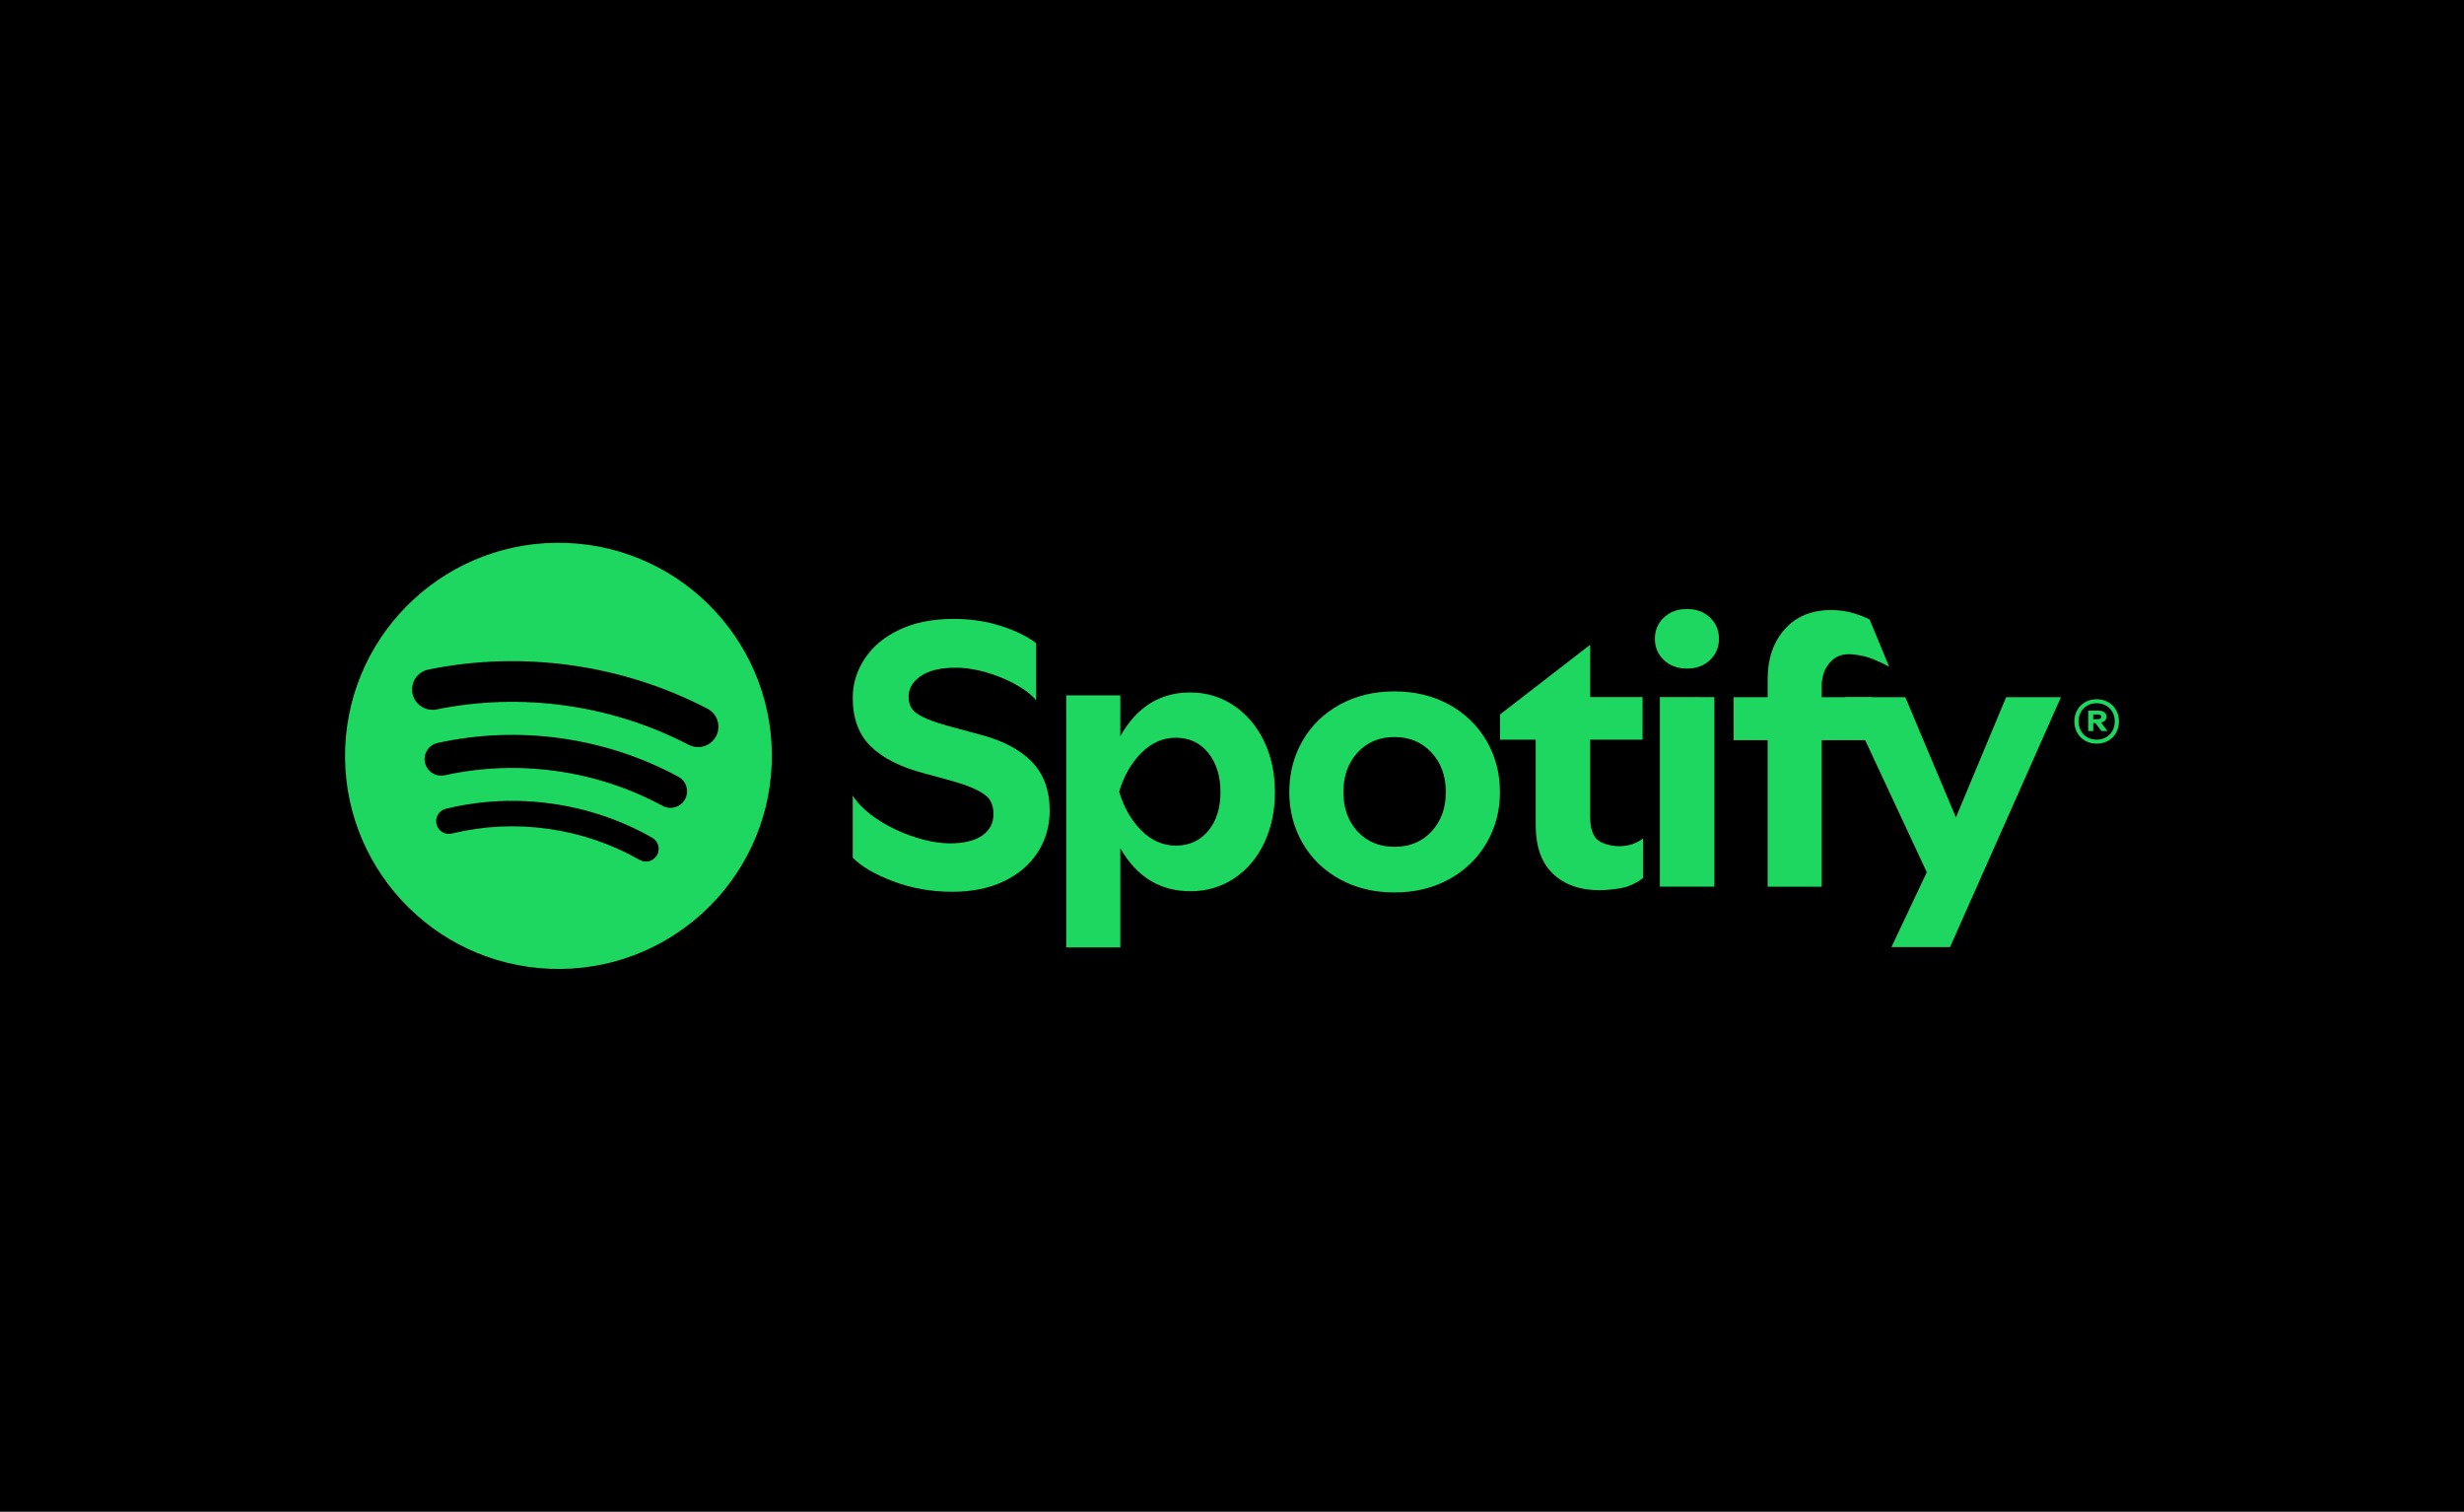
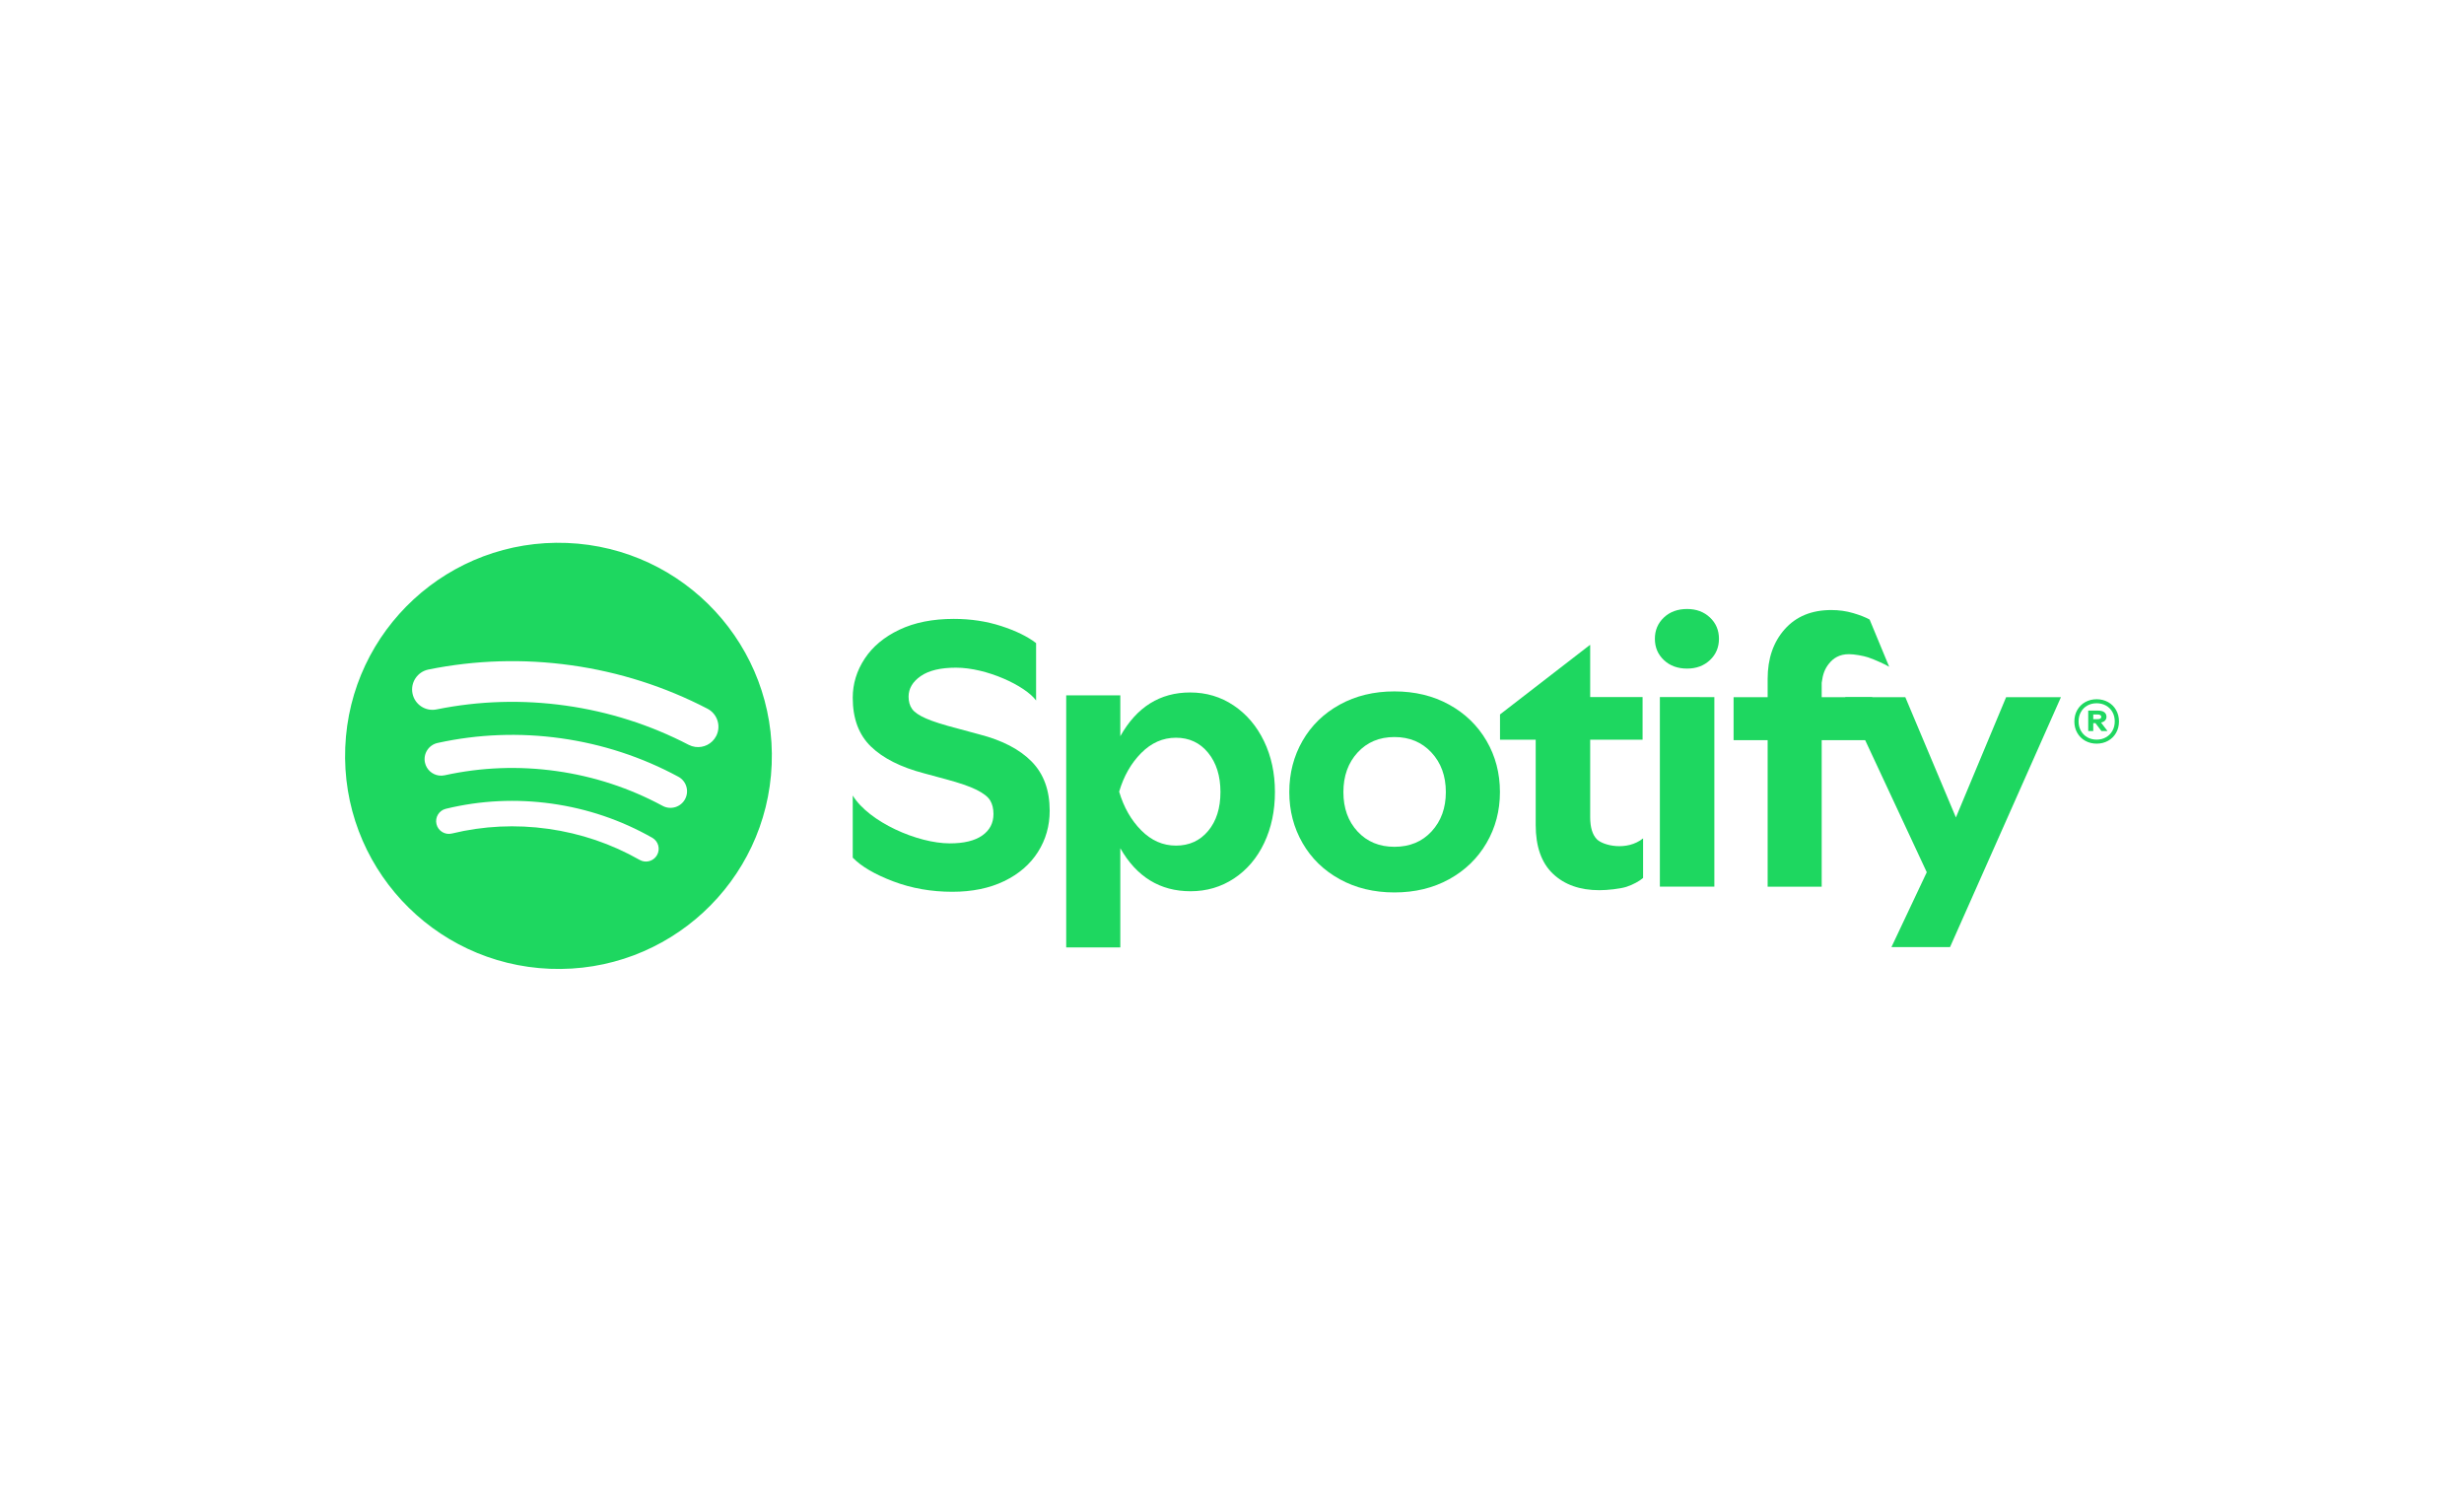
<svg xmlns="http://www.w3.org/2000/svg" viewBox="0 0 652 400" preserveAspectRatio="xMidYMid slice">
-   <rect width="652" height="400" fill="#000000" />
  <svg version="1.1" id="Groupe_1_00000086678831617719511780000012381641848020841858_" xml:space="preserve" x="91.3" y="143.6" width="469.4" height="112.8" viewBox="0.0 0.0 512.0 123.0">
    <defs id="defs938" />
    <style type="text/css" id="style893">
	.st0{fill:#1ED760;}
</style>
    <g id="g1372" transform="matrix(0.9999967,3.7142374e-5,0,0.9999999,-0.02051224,-2.615332)">
      <g id="g1343" transform="translate(-12.90906,1.089192)">
        <g id="g1954" transform="matrix(0.1612302,-2.7600974e-8,0,0.160487,10.85374,1.281222)">
          <g id="R">
            <path class="st0" d="m 3128.08,357.49 c -6.1,-3.43 -10.86,-8.19 -14.3,-14.27 -3.44,-6.08 -5.15,-12.89 -5.15,-20.44 0,-7.65 1.72,-14.51 5.15,-20.59 3.43,-6.08 8.2,-10.83 14.3,-14.27 6.1,-3.43 12.92,-5.15 20.47,-5.15 7.55,0 14.37,1.72 20.47,5.15 6.1,3.43 10.86,8.19 14.3,14.27 3.43,6.08 5.15,12.94 5.15,20.59 0,7.55 -1.72,14.36 -5.15,20.44 -3.44,6.08 -8.2,10.83 -14.3,14.27 -6.1,3.43 -12.92,5.15 -20.47,5.15 -7.55,-0.01 -14.37,-1.72 -20.47,-5.15 z m 37.16,-6.33 c 4.94,-2.84 8.78,-6.74 11.54,-11.69 2.76,-4.95 4.14,-10.56 4.14,-16.84 0,-6.27 -1.38,-11.89 -4.14,-16.84 -2.76,-4.95 -6.6,-8.82 -11.54,-11.62 -4.94,-2.79 -10.5,-4.19 -16.69,-4.19 -6.29,0 -11.88,1.4 -16.77,4.19 -4.89,2.79 -8.71,6.67 -11.47,11.62 -2.76,4.95 -4.14,10.57 -4.14,16.84 0,6.28 1.38,11.89 4.14,16.84 2.76,4.95 6.58,8.85 11.47,11.69 4.89,2.84 10.47,4.26 16.77,4.26 6.19,0.01 11.76,-1.41 16.69,-4.26 z m -31.79,-47.94 h 17.56 c 4.94,0 8.69,0.98 11.25,2.94 2.56,1.96 3.85,4.71 3.85,8.24 0,2.55 -0.82,4.73 -2.47,6.54 -1.65,1.82 -4.06,3.07 -7.26,3.75 l 11.61,15.29 h -10.89 l -10.74,-14.27 h -3.92 v 14.27 h -9 v -36.76 z m 23.37,11.32 c 0,-2.94 -2.32,-4.41 -6.97,-4.41 h -7.4 v 8.53 h 7.26 c 4.74,0 7.11,-1.37 7.11,-4.12 z" id="path930" />
          </g>
          <g id="g350" transform="matrix(6.011987,0,0,6.934419,-64.75195,-9.829593)" style="fill:#1ed760;fill-opacity:1">
            <g id="g1315" transform="matrix(0.9970158,0,0,1,0.4896632,0)" style="fill:#1ed760;fill-opacity:1">
              <g id="S-6" transform="matrix(0.1666771,0,0,0.1444832,10.76894,1.293807)" style="fill:#1ed760;fill-opacity:1">
                <g id="g4" style="fill:#1ed760;fill-opacity:1">
                  <path d="m 1240.48,395.06 c -21.51,-21.94 -52.67,-38.19 -93.49,-48.72 l -38.85,-10.53 c -25.46,-6.58 -44.44,-12.61 -56.95,-18.11 -12.51,-5.48 -20.85,-11.19 -25.02,-17.12 -4.18,-5.93 -6.25,-13.27 -6.25,-22.06 0,-14.48 7.24,-26.77 21.73,-36.87 14.48,-10.09 35.55,-15.14 63.21,-15.14 54.79,0 123.85,32.17 143.53,58.87 V 182.4 c -15.37,-11.85 -36.21,-22.06 -62.55,-30.62 -26.34,-8.56 -54.65,-12.84 -84.93,-12.84 -37.76,0 -70.23,6.48 -97.44,19.42 -27.22,12.95 -47.96,30.29 -62.22,52.01 -14.27,21.73 -21.4,45.1 -21.4,70.12 0,37.31 10.86,66.5 32.59,87.57 21.73,21.07 53.43,37.1 95.14,48.06 l 38.85,10.53 c 24.58,6.58 43.01,12.95 55.31,19.09 12.28,6.15 20.41,12.51 24.36,19.09 3.95,6.58 5.93,14.71 5.93,24.36 0,16.24 -6.7,29.08 -20.08,38.52 -13.39,9.44 -32.82,14.16 -58.27,14.16 -57.44,0 -144.47,-38.11 -173.82,-85.84 v 111.51 c 15.36,15.8 39.5,29.96 72.42,42.47 32.92,12.51 68.25,18.76 106,18.76 35.55,0 66.5,-6.37 92.83,-19.09 26.34,-12.73 46.52,-30.17 60.57,-52.34 14.04,-22.16 21.07,-46.85 21.07,-74.07 -0.01,-36.85 -10.77,-66.25 -32.27,-88.21 z" id="path2" style="fill:#1ed760;fill-opacity:1" />
                </g>
              </g>
              <g id="p-7" transform="matrix(0.1666771,0,0,0.1444832,10.76894,1.293807)" style="fill:#1ed760;fill-opacity:1">
                <g id="g9" style="fill:#1ed760;fill-opacity:1">
                  <path d="m 1656.76,358.34 c -13.06,-27.08 -31.17,-48.41 -54.31,-63.98 -23.15,-15.57 -49.16,-23.36 -78.03,-23.36 -54.09,0 -95.8,26.18 -125.13,78.53 v -73.38 h -96.94 v 452.48 h 96.94 V 550.61 c 29.33,51.45 71.26,77.18 125.81,77.18 28.88,0 54.88,-7.68 78.03,-23.02 23.14,-15.34 41.13,-36.56 53.97,-63.64 12.83,-27.08 19.25,-57.55 19.25,-91.4 0,-33.85 -6.53,-64.31 -19.59,-91.39 z m -100.04,161.13 c -14.67,17.6 -33.92,26.4 -57.75,26.4 -23.38,0 -44.12,-9.14 -62.22,-27.42 -18.11,-18.28 -31.28,-41.4 -39.53,-69.39 8.25,-27.98 21.42,-51.11 39.53,-69.39 18.1,-18.28 38.84,-27.42 62.22,-27.42 23.83,0 43.08,9.03 57.75,27.08 14.66,18.06 22,41.53 22,70.41 0,28.88 -7.33,52.12 -22,69.73 z" id="path7" style="fill:#1ed760;fill-opacity:1" />
                </g>
              </g>
              <g id="o-5" transform="matrix(0.1666771,0,0,0.1444832,10.76894,1.293807)" style="fill:#1ed760;fill-opacity:1">
                <g id="g14" style="fill:#1ed760;fill-opacity:1">
                  <path d="m 2055.46,357.76 c -16.05,-27.52 -38.39,-49.19 -67.03,-64.99 -28.65,-15.79 -61.31,-23.7 -97.97,-23.7 -36.67,0 -69.33,7.9 -97.97,23.7 -28.65,15.8 -50.88,37.47 -66.69,64.99 -15.81,27.53 -23.72,58.22 -23.72,92.07 0,33.41 7.91,63.87 23.72,91.4 15.81,27.53 38.04,49.2 66.69,64.99 28.64,15.79 61.3,23.7 97.97,23.7 36.66,0 69.32,-7.9 97.97,-23.7 28.64,-15.79 50.98,-37.46 67.03,-64.99 16.04,-27.52 24.06,-57.99 24.06,-91.4 0,-33.85 -8.02,-64.53 -24.06,-92.07 z m -98.31,162.48 c -16.96,18.51 -39.19,27.76 -66.69,27.76 -27.05,0 -49.05,-9.14 -66,-27.42 -16.96,-18.28 -25.44,-41.86 -25.44,-70.75 0,-28.88 8.48,-52.57 25.44,-71.08 16.95,-18.5 38.95,-27.76 66,-27.76 27.04,0 49.16,9.26 66.34,27.76 17.19,18.51 25.78,42.21 25.78,71.08 0.01,28.44 -8.48,51.91 -25.43,70.41 z" id="path12" style="fill:#1ed760;fill-opacity:1" />
                </g>
              </g>
              <g id="t-3" transform="matrix(0.1666771,0,0,0.1444832,10.76894,1.293807)" style="fill:#1ed760;fill-opacity:1">
                <g id="g19" style="fill:#1ed760;fill-opacity:1">
                  <path d="m 2253.24,534.49 c -8.02,-8.12 -12.03,-21.43 -12.03,-39.94 V 355.76 h 93.88 v -76.5 h -93.88 v -93.43 h -0.69 L 2079.65,310.4 v 45.36 h 63.94 v 153 c 0,38.82 10.31,68.04 30.94,87.67 20.62,19.63 48.35,29.45 83.19,29.45 14.2,0 36.83,-2.4 48.29,-6.01 11.45,-3.62 24.04,-10.58 30,-16 v -71 c -29.04,23.23 -71.5,13.04 -82.77,1.62 z" id="path17" style="fill:#1ed760;fill-opacity:1" />
                </g>
              </g>
              <g id="i-5" transform="matrix(0.1666771,0,0,0.1444832,10.76894,1.293807)" style="fill:#1ed760;fill-opacity:1">
                <g id="g24" style="fill:#1ed760;fill-opacity:1">
                  <path d="m 2373.3,212.87 c 10.76,10.15 24.63,15.23 41.59,15.23 16.5,0 30.13,-5.08 40.91,-15.23 10.76,-10.16 16.16,-22.9 16.16,-38.25 0,-15.34 -5.39,-28.1 -16.16,-38.25 -10.77,-10.15 -24.41,-15.23 -40.91,-15.23 -16.96,0 -30.83,5.08 -41.59,15.23 -10.77,10.15 -16.16,22.91 -16.16,38.25 0.01,15.35 5.39,28.09 16.16,38.25 z m -7.22,406.54 h 97.63 V 279.26 h -97.63 z" id="path22" style="fill:#1ed760;fill-opacity:1" />
                </g>
              </g>
              <g id="f-6" transform="matrix(0.1666771,0,0,0.1444832,10.76894,1.293807)" style="fill:#1ed760;fill-opacity:1">
                <g id="g29" style="fill:#1ed760;fill-opacity:1">
                  <path d="m 2656.05,253.46 c 2.01,-15.43 5.5,-24.66 12.73,-33.88 8.01,-10.21 19,-17.35 36.03,-17.35 9.62,0 25.38,2.76 34.18,5.64 11.19,3.69 32.5,13.36 38,17 l -35.09,-84.8 c -7.33,-4.1 -17.17,-7.96 -29.54,-11.61 -12.36,-3.64 -25.41,-5.46 -39.15,-5.46 -35.27,0 -63.08,11.5 -83.45,34.49 -20.38,23 -30.57,52.71 -30.57,89.14 v 32.79 h -61.01 v 77.18 h 61.01 v 262.97 h 96.85 V 356.59 h 90.67 v -77.18 h -90.67 v -25.95 z" id="path27" style="fill:#1ed760;fill-opacity:1" />
                </g>
              </g>
              <g id="y-2" transform="matrix(0.1666771,0,0,0.1444832,10.76894,1.293807)" style="fill:#1ed760;fill-opacity:1">
                <g id="g34" style="fill:#1ed760;fill-opacity:1">
                  <polygon points="2781,728 2886,728 3084.73,279.41 2986.5,279.41 2896.52,495.25 2805.86,279.41 2698.02,279.41 2844.32,593.61 " id="polygon32" style="fill:#1ed760;fill-opacity:1" />
                </g>
              </g>
            </g>
            <path d="M 78.984,1.68 C 43.918,0.469 14.361,24.208 12.974,54.705 11.58,85.203 38.882,110.903 73.945,112.115 109.012,113.327 138.561,89.588 139.955,59.089 141.342,28.592 114.046,2.888 78.984,1.68 Z M 105.805,82.633 c -0.79,1.213 -2.329,1.818 -3.827,1.637 -0.459,-0.056 -0.918,-0.187 -1.347,-0.399 C 92.233,79.713 83.08,77.006 73.427,75.823 63.775,74.641 54.116,75.05 44.725,77.036 c -2.039,0.43 -4.088,-0.656 -4.582,-2.43 -0.494,-1.772 0.755,-3.556 2.793,-3.986 10.326,-2.182 20.943,-2.632 31.548,-1.334 10.605,1.298 20.663,4.273 29.905,8.844 1.818,0.904 2.457,2.914 1.422,4.501 h -0.005 z m 8.352,-14.506 c -1.296,2.081 -4.291,2.858 -6.685,1.732 C 97.645,65.237 87.005,62.201 75.849,60.837 64.692,59.473 53.506,59.842 42.594,61.929 c -0.592,0.111 -1.179,0.131 -1.748,0.061 -1.981,-0.242 -3.676,-1.526 -4.13,-3.328 -0.587,-2.313 1.098,-4.602 3.757,-5.112 12.062,-2.309 24.428,-2.717 36.751,-1.213 12.319,1.506 24.078,4.86 34.94,9.971 2.399,1.126 3.287,3.728 1.993,5.813 z m 9.256,-16.35 c -1.219,2.041 -3.757,3.096 -6.231,2.793 -0.669,-0.081 -1.324,-0.262 -1.958,-0.545 C 103.783,48.848 91.459,45.428 78.595,43.857 65.731,42.286 52.797,42.619 40.159,44.852 c -3.287,0.581 -6.487,-1.268 -7.156,-4.121 -0.669,-2.858 1.457,-5.641 4.739,-6.223 13.997,-2.47 28.306,-2.838 42.543,-1.102 14.235,1.738 27.872,5.526 40.543,11.258 2.974,1.344 4.128,4.531 2.585,7.117 z" id="path40" style="fill:#1ed760;fill-opacity:1;stroke-width:0.155" />
          </g>
        </g>
      </g>
    </g>
  </svg>
</svg>
